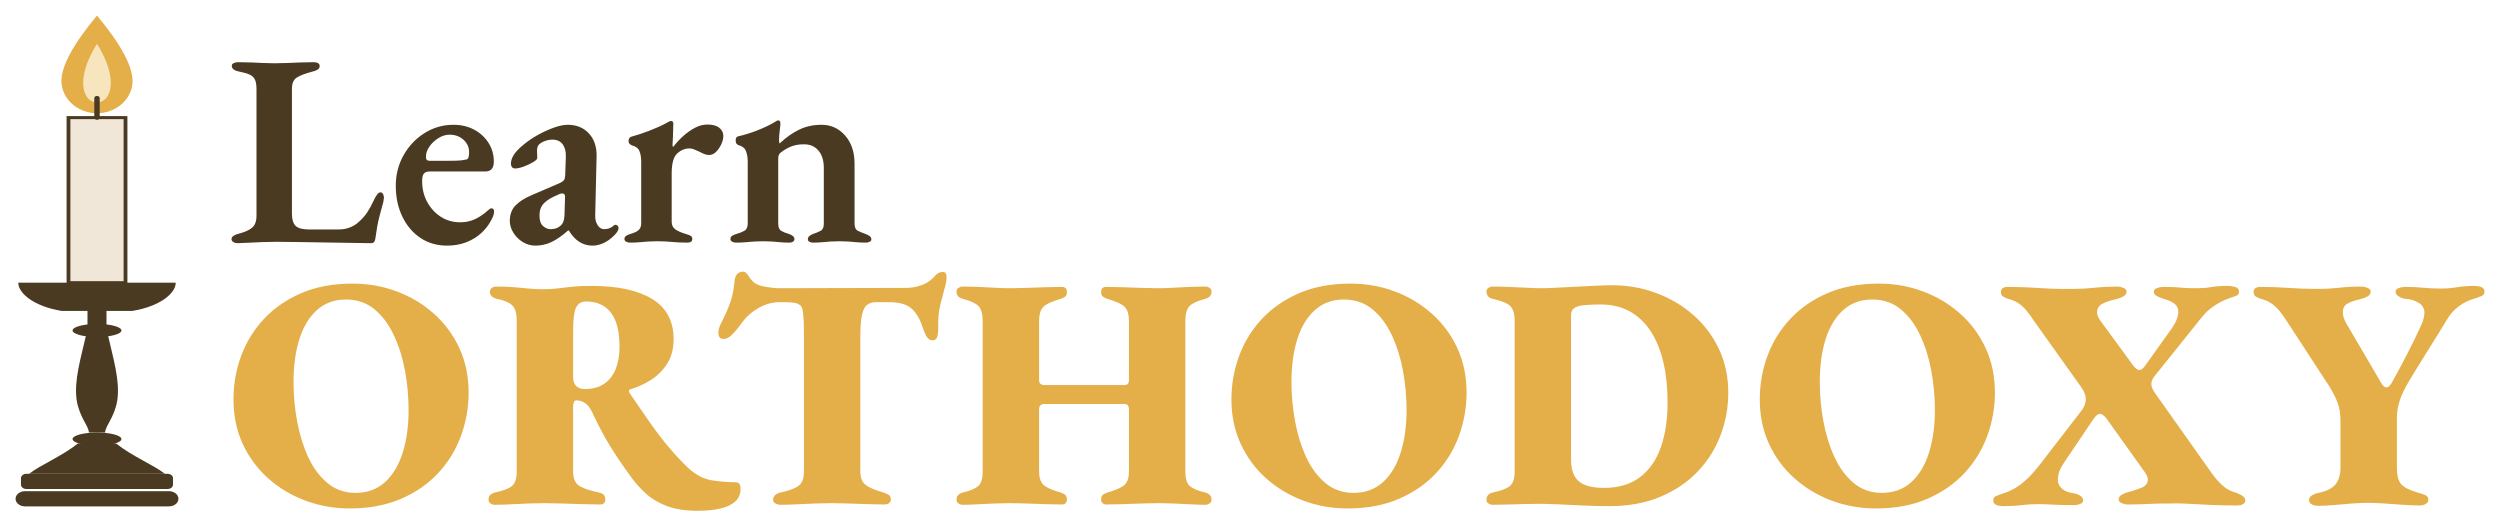
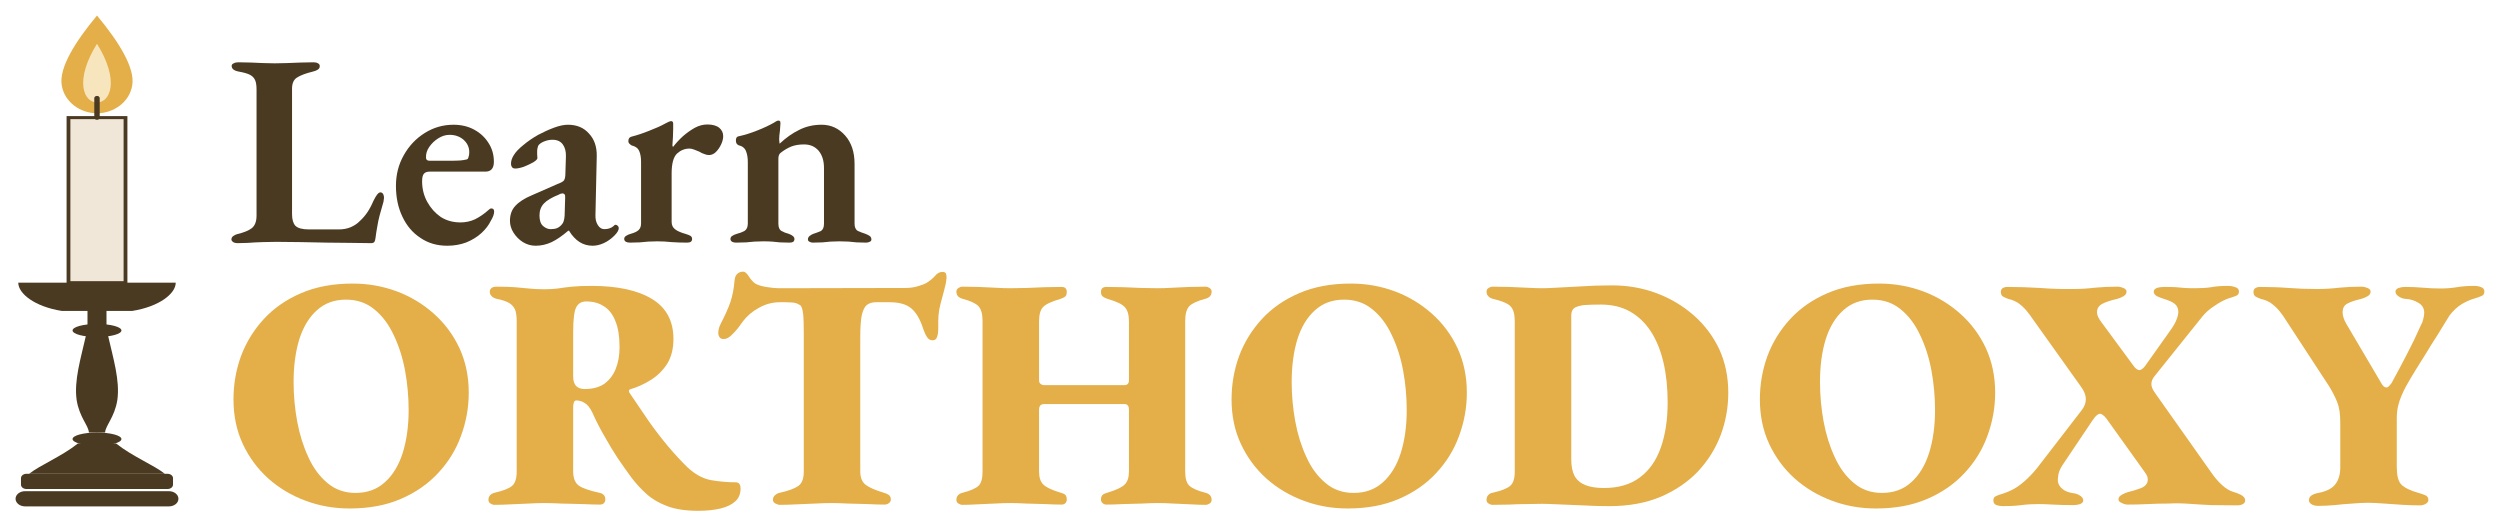
<svg xmlns="http://www.w3.org/2000/svg" viewBox="-86.91 -194.44 964.85 203.13" role="img" aria-label="Learn Orthodoxy">
  <g transform="translate(-80.91 -188.44) scale(1.0478 0.8382)">
    <path fill="#E4AE48" d="M30 0C38 12 44 24 43 32C42 40 36 45 30 45C24 45 18 40 17 32C16 24 22 12 30 0Z" />
    <path fill="#F7E6BD" d="M30 13C34 21 35.5 28 35 33C34.5 37.5 32.5 40 30 40C27.5 40 25.5 37.5 25 33C24.5 28 26 21 30 13Z" />
    <rect x="19.5" y="47" width="21" height="76" fill="#F1E7D8" stroke="#4B3A22" stroke-width="1.4" />
    <rect x="29" y="37" width="2" height="11" rx="1" fill="#4B3A22" />
    <g fill="#4B3A22">
      <path d="M1 123H59C59 128 53 134 43 136H17C7 134 1 128 1 123Z" />
      <rect x="26.5" y="135" width="7" height="8" />
      <ellipse cx="30" cy="145" rx="9" ry="3" />
      <path d="M26 147C24 158 21.5 168 22.5 177C23.5 185 27 189 27 192H33C33 189 36.5 185 37.5 177C38.5 168 36 158 34 147Z" />
      <ellipse cx="30" cy="195" rx="9" ry="3" />
      <path d="M23 197H37C43 203 51 207 55 211H5C9 207 17 203 23 197Z" />
      <rect x="2" y="211" width="56" height="7" rx="2" />
      <rect x="0" y="219" width="60" height="7" rx="3.5" />
    </g>
  </g>
-   <path fill="#4B3A22" d="M4.88 -100.59Q3.71 -100.59 3.07 -101.07Q2.44 -101.54 2.44 -102.07Q2.44 -102.92 3.18 -103.4Q3.92 -103.88 4.66 -104.09Q8.48 -105.04 10.28 -106.47Q12.08 -107.9 12.08 -111.19L12.08 -159.95Q12.08 -162.39 11.5 -163.66Q10.92 -164.93 9.49 -165.62Q8.06 -166.31 5.3 -166.84Q2.54 -167.37 2.54 -169.07Q2.54 -169.7 3.29 -170.07Q4.03 -170.44 4.98 -170.44Q7.63 -170.44 10.02 -170.34Q12.4 -170.23 14.63 -170.13Q16.85 -170.02 19.08 -170.02Q21.52 -170.02 24.01 -170.13Q26.5 -170.23 29.1 -170.34Q31.69 -170.44 34.13 -170.44Q35.19 -170.44 35.83 -170.07Q36.46 -169.7 36.46 -168.96Q36.46 -168.11 35.78 -167.63Q35.09 -167.16 33.81 -166.84Q29.68 -165.78 27.72 -164.56Q25.76 -163.34 25.76 -160.27L25.76 -111.83Q25.76 -108.75 27.14 -107.32Q28.51 -105.89 32.33 -105.89L43.88 -105.89Q46.32 -105.89 48.34 -106.74Q50.35 -107.59 51.62 -108.86Q53.53 -110.55 54.8 -112.46Q56.07 -114.37 57.24 -116.91Q57.98 -118.5 58.62 -119.35Q59.25 -120.2 59.89 -120.2Q60.63 -120.2 60.95 -119.51Q61.27 -118.82 61.27 -118.08Q61.27 -117.97 61.16 -117.44Q61.06 -116.91 61.06 -116.6Q60.21 -113.52 59.63 -111.3Q59.04 -109.07 58.67 -107Q58.3 -104.94 57.98 -102.5Q57.88 -101.76 57.56 -101.17Q57.24 -100.59 56.29 -100.59Q53.11 -100.59 48.65 -100.7Q44.2 -100.8 39.22 -100.85Q34.24 -100.91 29.2 -101.01Q24.17 -101.12 19.72 -101.12Q17.38 -101.12 14.36 -101.01Q11.34 -100.91 8.69 -100.75Q6.04 -100.59 4.88 -100.59ZM85.66 -99.64Q79.83 -99.64 75.38 -102.6Q70.92 -105.57 68.38 -110.82Q65.84 -116.07 65.84 -122.74Q65.84 -129.21 68.86 -134.56Q71.88 -139.92 76.97 -143.1Q82.05 -146.28 88.1 -146.28Q92.55 -146.28 96.05 -144.42Q99.54 -142.57 101.61 -139.33Q103.68 -136.1 103.68 -132.07Q103.68 -128.26 100.39 -128.26L78.87 -128.26Q77.39 -128.26 76.7 -127.46Q76.01 -126.67 76.01 -124.55Q76.01 -120.09 77.97 -116.49Q79.93 -112.89 83.22 -110.77Q86.51 -108.65 90.75 -108.65Q93.82 -108.65 96.42 -109.86Q99.01 -111.08 101.35 -113.2Q101.77 -113.52 102.09 -113.79Q102.41 -114.05 102.72 -114.05Q103.78 -114.05 103.78 -112.78Q103.78 -111.3 102.51 -109.18Q101.24 -106.74 98.86 -104.51Q96.47 -102.29 93.08 -100.96Q89.69 -99.64 85.66 -99.64ZM78.87 -132.39L86.4 -132.39Q89.16 -132.39 90.53 -132.5Q91.91 -132.6 93.18 -132.92Q93.71 -133.03 93.93 -133.82Q94.14 -134.62 94.14 -135.68Q94.14 -138.54 91.97 -140.5Q89.79 -142.46 86.61 -142.46Q84.39 -142.46 82.27 -141.13Q80.15 -139.81 78.77 -137.8Q77.39 -135.78 77.5 -133.66Q77.5 -132.39 78.87 -132.39ZM119.7 -99.64Q117.16 -99.64 114.88 -101.01Q112.6 -102.39 111.22 -104.62Q109.84 -106.84 109.84 -109.18Q109.84 -112.78 111.96 -115.06Q114.08 -117.34 118.32 -119.14L128.18 -123.38Q130.3 -124.23 130.78 -124.97Q131.25 -125.71 131.25 -127.73L131.47 -133.98Q131.57 -136.95 130.25 -138.75Q128.92 -140.55 126.27 -140.55Q124.89 -140.55 123.41 -140.02Q121.93 -139.49 121.08 -138.64Q120.65 -138.22 120.5 -137.53Q120.34 -136.84 120.34 -136.21Q120.34 -135.68 120.39 -134.88Q120.44 -134.09 120.44 -133.45Q120.44 -132.81 118.85 -131.86Q117.26 -130.91 115.25 -130.16Q113.23 -129.42 111.86 -129.42Q111.11 -129.42 110.69 -129.95Q110.27 -130.48 110.27 -131.22Q110.27 -132.92 111.38 -134.67Q112.49 -136.42 114.93 -138.43Q117.58 -140.66 120.76 -142.41Q123.94 -144.16 126.96 -145.22Q129.98 -146.28 132.21 -146.28Q137.3 -146.28 140.37 -142.94Q143.44 -139.6 143.34 -134.19L142.81 -111.51Q142.7 -109.18 143.71 -107.59Q144.72 -106 146.2 -106Q148.43 -106 149.8 -107.27Q150.23 -107.69 150.55 -107.69Q151.08 -107.69 151.45 -107.32Q151.82 -106.95 151.82 -106.42Q151.82 -105.25 150.12 -103.56Q148.21 -101.65 146.04 -100.64Q143.87 -99.64 141.75 -99.64Q136.13 -99.64 132.63 -105.47L132.31 -105.47Q128.82 -102.39 125.9 -101.01Q122.99 -99.64 119.7 -99.64ZM125.53 -106Q127.01 -106 128.07 -106.47Q129.13 -106.95 129.88 -107.8Q130.3 -108.33 130.57 -109.07Q130.83 -109.81 130.94 -111.19L131.15 -117.97Q131.25 -119.03 130.94 -119.4Q130.62 -119.78 130.19 -119.78Q129.98 -119.78 129.56 -119.72Q129.13 -119.67 128.6 -119.35Q124.68 -117.76 122.99 -115.96Q121.29 -114.16 121.29 -111.3Q121.29 -108.43 122.67 -107.21Q124.05 -106 125.53 -106ZM156.21 -100.8Q155.36 -100.8 154.72 -101.17Q154.09 -101.54 154.09 -102.18Q154.09 -103.03 154.78 -103.45Q155.46 -103.88 156.52 -104.19Q158.75 -104.83 159.65 -105.73Q160.55 -106.63 160.55 -108.22L160.55 -132.07Q160.55 -134.51 159.86 -136.15Q159.17 -137.8 156.95 -138.33Q156.52 -138.54 156.1 -138.91Q155.68 -139.28 155.68 -140.02Q155.68 -141.4 156.84 -141.72Q160.02 -142.57 163.73 -144Q167.44 -145.43 169.99 -146.81Q170.52 -147.12 171.15 -147.44Q171.79 -147.76 172.11 -147.76Q172.95 -147.76 172.95 -146.7Q172.95 -146.28 172.9 -144.79Q172.85 -143.31 172.8 -141.56Q172.74 -139.81 172.64 -138.43Q172.64 -137.8 172.95 -137.8Q174.65 -140.02 176.77 -141.93Q178.89 -143.84 181.28 -145.11Q183.66 -146.38 186.1 -146.38Q189.17 -146.38 190.71 -145.11Q192.25 -143.84 192.25 -141.93Q192.25 -140.45 191.45 -138.75Q190.66 -137.05 189.44 -135.83Q188.22 -134.62 186.73 -134.62Q185.89 -134.62 184.93 -134.99Q183.98 -135.36 183.02 -135.89Q182.07 -136.31 181.06 -136.74Q180.06 -137.16 179.21 -137.16Q176.56 -137.16 174.44 -135.2Q172.32 -133.24 172.32 -127.51L172.32 -108.86Q172.32 -106.95 173.7 -105.94Q175.07 -104.94 177.94 -104.09Q179.1 -103.77 179.69 -103.4Q180.27 -103.03 180.27 -102.18Q180.27 -100.8 178.36 -100.8Q175.18 -100.8 172.37 -101.07Q169.56 -101.33 166.81 -101.33Q165 -101.33 163.36 -101.23Q161.72 -101.12 160.02 -100.96Q158.33 -100.8 156.21 -100.8ZM197.11 -100.8Q196.26 -100.8 195.63 -101.17Q194.99 -101.54 194.99 -102.18Q194.99 -103.03 195.68 -103.45Q196.37 -103.88 197.43 -104.19Q199.02 -104.62 200.35 -105.36Q201.67 -106.1 201.67 -108.22L201.67 -131.97Q201.67 -134.4 200.98 -136.15Q200.29 -137.9 198.07 -138.43Q197.64 -138.64 197.32 -139.01Q197.01 -139.39 197.01 -140.23Q197.01 -141.61 197.96 -141.82Q201.67 -142.67 205.33 -144.1Q208.98 -145.53 211.74 -147.12Q212.16 -147.34 212.59 -147.65Q213.01 -147.97 213.44 -147.97Q213.97 -147.97 214.13 -147.6Q214.28 -147.23 214.28 -146.81Q214.28 -146.06 214.02 -144.05Q213.75 -142.04 213.75 -140.55Q213.75 -140.13 213.81 -139.65Q213.86 -139.17 213.97 -139.07Q217.57 -142.46 221.44 -144.37Q225.31 -146.28 230.18 -146.28Q235.59 -146.28 239.25 -142.14Q242.9 -138.01 242.9 -131.22L242.9 -108.12Q242.9 -106 244.18 -105.36Q245.45 -104.72 247.04 -104.19Q247.89 -103.88 248.63 -103.4Q249.37 -102.92 249.37 -102.07Q249.37 -101.44 248.68 -101.12Q247.99 -100.8 247.36 -100.8Q245.24 -100.8 243.65 -100.96Q242.06 -101.12 240.52 -101.23Q238.98 -101.33 237.07 -101.33Q235.27 -101.33 233.68 -101.23Q232.09 -101.12 230.45 -100.96Q228.81 -100.8 226.69 -100.8Q226.16 -100.8 225.52 -101.12Q224.88 -101.44 224.88 -102.07Q224.88 -102.92 225.52 -103.4Q226.16 -103.88 227 -104.19Q228.59 -104.72 229.81 -105.36Q231.03 -106 231.03 -108.12L231.03 -129.63Q231.03 -133.87 228.97 -136.31Q226.9 -138.75 223.4 -138.75Q220.54 -138.75 218.42 -137.9Q216.3 -137.05 214.28 -135.46Q213.86 -135.15 213.65 -134.56Q213.44 -133.98 213.44 -133.34L213.44 -108.12Q213.44 -106 214.66 -105.31Q215.87 -104.62 217.46 -104.19Q219.69 -103.45 219.69 -102.18Q219.69 -101.54 219.16 -101.17Q218.63 -100.8 217.78 -100.8Q215.66 -100.8 214.07 -100.96Q212.48 -101.12 211 -101.23Q209.51 -101.33 207.61 -101.33Q205.8 -101.33 204.21 -101.23Q202.62 -101.12 200.93 -100.96Q199.23 -100.8 197.11 -100.8Z" />
-   <path fill="#E4AE48" d="M48 1.79Q39.04 1.79 30.98 -1.22Q22.91 -4.22 16.64 -9.79Q10.37 -15.36 6.78 -23.1Q3.2 -30.85 3.2 -40.32Q3.2 -49.02 6.14 -57.02Q9.09 -65.02 14.91 -71.3Q20.74 -77.57 29.31 -81.28Q37.89 -84.99 49.15 -84.99Q58.11 -84.99 66.18 -81.98Q74.24 -78.98 80.51 -73.41Q86.78 -67.84 90.37 -60.1Q93.95 -52.35 93.95 -42.88Q93.95 -34.3 91.01 -26.24Q88.06 -18.18 82.24 -11.9Q76.42 -5.63 67.84 -1.92Q59.26 1.79 48 1.79ZM50.3 -4.22Q57.09 -4.22 61.63 -8.32Q66.18 -12.42 68.48 -19.65Q70.78 -26.88 70.78 -36.22Q70.78 -43.9 69.38 -51.46Q67.97 -59.01 65.02 -65.22Q62.08 -71.42 57.54 -75.14Q52.99 -78.85 46.59 -78.85Q39.94 -78.85 35.39 -74.75Q30.85 -70.66 28.61 -63.49Q26.37 -56.32 26.37 -46.98Q26.37 -39.3 27.78 -31.74Q29.18 -24.19 32.06 -17.98Q34.94 -11.78 39.49 -8Q44.03 -4.22 50.3 -4.22ZM182.53 2.69Q175.36 2.69 170.56 0.9Q165.76 -0.9 162.56 -3.78Q159.36 -6.66 156.8 -10.11Q154.11 -13.82 151.55 -17.6Q148.99 -21.38 146.56 -25.66Q144.13 -29.95 141.7 -35.2Q140.42 -38.02 138.62 -39.04Q137.86 -39.55 137.02 -39.74Q136.19 -39.94 135.55 -39.94Q134.91 -39.94 134.59 -39.23Q134.27 -38.53 134.27 -37.38L134.27 -12.54Q134.27 -8.58 136.51 -7.04Q138.75 -5.5 144.26 -4.35Q145.41 -4.1 146.05 -3.52Q146.69 -2.94 146.69 -1.66Q146.69 -0.77 146.18 -0.26Q145.66 0.26 144.64 0.26Q141.95 0.26 137.86 0.13Q133.76 0 129.73 -0.13Q125.7 -0.26 123.14 -0.26Q120.58 -0.26 117.18 -0.13Q113.79 0 110.27 0.19Q106.75 0.38 103.94 0.38Q103.17 0.38 102.4 -0.13Q101.63 -0.64 101.63 -1.54Q101.63 -3.71 104.06 -4.35Q108.93 -5.38 110.72 -6.91Q112.51 -8.45 112.51 -12.42L112.51 -70.53Q112.51 -73.34 111.87 -74.94Q111.23 -76.54 109.57 -77.5Q107.9 -78.46 104.83 -79.1Q103.3 -79.49 102.72 -80.26Q102.14 -81.02 102.14 -81.79Q102.14 -82.69 102.85 -83.26Q103.55 -83.84 104.7 -83.84Q108.93 -83.84 111.74 -83.58Q114.56 -83.33 117.12 -83.07Q119.68 -82.82 123.01 -82.82Q126.08 -82.82 128.45 -83.14Q130.82 -83.46 133.76 -83.78Q136.7 -84.1 141.44 -84.1Q156.54 -84.1 164.8 -79.04Q173.06 -73.98 173.06 -63.62Q173.06 -57.86 170.5 -53.95Q167.94 -50.05 164.1 -47.68Q160.26 -45.31 156.29 -44.16Q155.78 -44.03 155.84 -43.52Q155.9 -43.01 156.16 -42.62Q160 -36.99 163.65 -31.74Q167.3 -26.5 171.01 -22.08Q174.72 -17.66 178.43 -14.08Q182.91 -9.86 187.71 -9.09Q192.51 -8.32 196.99 -8.32Q198.91 -8.32 198.91 -5.89Q198.91 -2.82 196.93 -0.96Q194.94 0.9 191.23 1.79Q187.52 2.69 182.53 2.69ZM138.75 -44.29Q143.36 -44.29 146.3 -46.34Q149.25 -48.38 150.72 -52.03Q152.19 -55.68 152.19 -60.54Q152.19 -66.69 150.66 -70.53Q149.12 -74.37 146.24 -76.22Q143.36 -78.08 139.26 -78.08Q136.7 -78.08 135.49 -75.9Q134.27 -73.73 134.27 -66.3Q134.27 -63.49 134.27 -59.2Q134.27 -54.91 134.27 -49.15Q134.27 -46.59 135.49 -45.44Q136.7 -44.29 138.75 -44.29ZM214.14 0.38Q213.38 0.38 212.42 -0.13Q211.46 -0.64 211.46 -1.54Q211.46 -2.69 212.29 -3.39Q213.12 -4.1 214.27 -4.35Q219.14 -5.38 221.25 -6.91Q223.36 -8.45 223.36 -12.42L223.36 -65.92Q223.36 -70.78 223.1 -73.02Q222.85 -75.26 222.46 -75.97Q222.08 -76.67 221.44 -76.93Q220.54 -77.57 218.69 -77.7Q216.83 -77.82 216.19 -77.82L214.02 -77.82Q209.79 -77.82 205.95 -75.65Q202.11 -73.47 199.81 -70.4Q199.17 -69.5 197.89 -67.84Q196.61 -66.18 195.2 -64.9Q193.79 -63.62 192.38 -63.62Q191.23 -63.62 190.78 -64.32Q190.34 -65.02 190.34 -65.92Q190.34 -67.58 191.23 -69.38Q193.79 -74.37 195.01 -77.95Q196.22 -81.54 196.61 -86.27Q196.86 -88.06 197.76 -88.83Q198.66 -89.6 199.94 -89.6Q200.96 -89.6 201.98 -87.94Q203.01 -86.27 204.29 -85.25Q205.7 -84.22 208.77 -83.71Q211.84 -83.2 213.5 -83.2L262.4 -83.33Q265.34 -83.33 267.46 -83.97Q269.57 -84.61 270.46 -85.12Q272.64 -86.4 273.92 -87.94Q275.2 -89.47 276.86 -89.47Q277.76 -89.47 278.08 -88.96Q278.4 -88.45 278.4 -87.42Q278.4 -86.91 278.34 -86.27Q278.27 -85.63 278.14 -84.99Q277.5 -82.43 276.8 -79.94Q276.1 -77.44 275.65 -75.14Q275.2 -72.83 275.2 -70.53L275.2 -67.84Q275.2 -65.54 274.75 -64.32Q274.3 -63.1 273.02 -63.1Q271.74 -63.1 270.91 -64.26Q270.08 -65.41 269.18 -68.1Q267.52 -73.22 264.7 -75.52Q261.89 -77.82 256.38 -77.82L251.14 -77.82Q249.09 -77.82 247.74 -76.8Q246.4 -75.78 245.76 -72.9Q245.12 -70.02 245.12 -64.38L245.12 -12.54Q245.12 -8.96 247.1 -7.36Q249.09 -5.76 254.08 -4.35Q255.23 -3.97 256.06 -3.46Q256.9 -2.94 256.9 -1.66Q256.9 -0.77 256.19 -0.26Q255.49 0.26 254.46 0.26Q251.78 0.26 247.94 0.13Q244.1 0 240.32 -0.13Q236.54 -0.26 233.98 -0.26Q231.42 -0.26 227.84 -0.13Q224.26 0 220.61 0.19Q216.96 0.38 214.14 0.38ZM284.54 0.38Q283.78 0.38 283.01 -0.13Q282.24 -0.64 282.24 -1.54Q282.24 -3.71 284.67 -4.35Q289.02 -5.38 290.69 -6.91Q292.35 -8.45 292.35 -12.42L292.35 -70.53Q292.35 -74.62 290.75 -76.29Q289.15 -77.95 284.67 -79.1Q282.24 -79.74 282.24 -81.92Q282.24 -82.82 283.01 -83.33Q283.78 -83.84 284.54 -83.84Q287.36 -83.84 290.69 -83.71Q294.02 -83.58 297.22 -83.39Q300.42 -83.2 302.98 -83.2Q305.54 -83.2 309.12 -83.33Q312.7 -83.46 316.42 -83.58Q320.13 -83.71 322.82 -83.71Q324.86 -83.71 324.86 -81.79Q324.86 -80.51 324.22 -80Q323.58 -79.49 322.43 -79.1Q317.18 -77.57 315.65 -75.9Q314.11 -74.24 314.11 -70.4L314.11 -47.74Q314.11 -46.72 314.69 -46.27Q315.26 -45.82 316.16 -45.82L347.01 -45.82Q348.8 -45.82 348.8 -47.74L348.8 -70.4Q348.8 -74.24 347.26 -75.9Q345.73 -77.57 340.48 -79.1Q339.33 -79.49 338.69 -80Q338.05 -80.51 338.05 -81.79Q338.05 -83.71 340.1 -83.71Q342.78 -83.71 346.5 -83.58Q350.21 -83.46 353.86 -83.33Q357.5 -83.2 359.94 -83.2Q362.5 -83.2 365.7 -83.39Q368.9 -83.58 372.22 -83.71Q375.55 -83.84 378.37 -83.84Q379.14 -83.84 379.9 -83.33Q380.67 -82.82 380.67 -81.92Q380.67 -79.74 378.24 -79.1Q373.76 -77.95 372.16 -76.29Q370.56 -74.62 370.56 -70.53L370.56 -12.42Q370.56 -8.45 372.22 -6.91Q373.89 -5.38 378.24 -4.35Q380.67 -3.71 380.67 -1.54Q380.67 -0.64 379.9 -0.13Q379.14 0.38 378.37 0.38Q375.94 0.38 372.61 0.19Q369.28 0 365.89 -0.13Q362.5 -0.26 359.94 -0.26Q357.5 -0.26 353.86 -0.13Q350.21 0 346.5 0.13Q342.78 0.26 340.1 0.26Q339.2 0.26 338.62 -0.26Q338.05 -0.77 338.05 -1.66Q338.05 -2.94 338.69 -3.46Q339.33 -3.97 340.48 -4.35Q345.47 -5.76 347.14 -7.36Q348.8 -8.96 348.8 -12.54L348.8 -36.35Q348.8 -37.38 348.42 -37.95Q348.03 -38.53 347.01 -38.53L316.16 -38.53Q314.11 -38.53 314.11 -36.35L314.11 -12.54Q314.11 -8.96 315.78 -7.36Q317.44 -5.76 322.43 -4.35Q323.58 -3.97 324.22 -3.46Q324.86 -2.94 324.86 -1.66Q324.86 -0.77 324.35 -0.26Q323.84 0.26 322.82 0.26Q320.13 0.26 316.42 0.13Q312.7 0 309.12 -0.13Q305.54 -0.26 302.98 -0.26Q300.42 -0.26 297.02 -0.13Q293.63 0 290.3 0.19Q286.98 0.38 284.54 0.38ZM433.15 1.79Q424.19 1.79 416.13 -1.22Q408.06 -4.22 401.79 -9.79Q395.52 -15.36 391.94 -23.1Q388.35 -30.85 388.35 -40.32Q388.35 -49.02 391.3 -57.02Q394.24 -65.02 400.06 -71.3Q405.89 -77.57 414.46 -81.28Q423.04 -84.99 434.3 -84.99Q443.26 -84.99 451.33 -81.98Q459.39 -78.98 465.66 -73.41Q471.94 -67.84 475.52 -60.1Q479.1 -52.35 479.1 -42.88Q479.1 -34.3 476.16 -26.24Q473.22 -18.18 467.39 -11.9Q461.57 -5.63 452.99 -1.92Q444.42 1.79 433.15 1.79ZM435.46 -4.22Q442.24 -4.22 446.78 -8.32Q451.33 -12.42 453.63 -19.65Q455.94 -26.88 455.94 -36.22Q455.94 -43.9 454.53 -51.46Q453.12 -59.01 450.18 -65.22Q447.23 -71.42 442.69 -75.14Q438.14 -78.85 431.74 -78.85Q425.09 -78.85 420.54 -74.75Q416 -70.66 413.76 -63.49Q411.52 -56.32 411.52 -46.98Q411.52 -39.3 412.93 -31.74Q414.34 -24.19 417.22 -17.98Q420.1 -11.78 424.64 -8Q429.18 -4.22 435.46 -4.22ZM534.14 0.9Q529.02 0.9 523.71 0.64Q518.4 0.38 514.18 0.19Q509.95 0 508.29 0Q505.73 0 502.34 0.06Q498.94 0.13 495.42 0.26Q491.9 0.38 489.09 0.38Q488.32 0.38 487.55 -0.13Q486.78 -0.64 486.78 -1.54Q486.78 -2.69 487.42 -3.39Q488.06 -4.1 489.22 -4.35Q494.08 -5.38 495.87 -6.91Q497.66 -8.45 497.66 -12.42L497.66 -70.53Q497.66 -74.62 496 -76.29Q494.34 -77.95 489.22 -79.1Q488.06 -79.36 487.42 -80.06Q486.78 -80.77 486.78 -81.92Q486.78 -82.82 487.55 -83.33Q488.32 -83.84 489.09 -83.84Q491.9 -83.84 495.42 -83.71Q498.94 -83.58 502.34 -83.39Q505.73 -83.2 508.29 -83.2Q510.21 -83.2 513.6 -83.39Q516.99 -83.58 521.02 -83.78Q525.06 -83.97 528.9 -84.16Q532.74 -84.35 535.3 -84.35Q544.26 -84.35 552.32 -81.34Q560.38 -78.34 566.66 -72.83Q572.93 -67.33 576.51 -59.71Q580.1 -52.1 580.1 -42.88Q580.1 -34.43 577.15 -26.56Q574.21 -18.69 568.38 -12.54Q562.56 -6.4 553.98 -2.75Q545.41 0.9 534.14 0.9ZM532.1 -6.14Q540.54 -6.14 545.98 -10.24Q551.42 -14.34 554.05 -21.76Q556.67 -29.18 556.67 -39.17Q556.67 -47.62 555.07 -54.53Q553.47 -61.44 550.27 -66.43Q547.07 -71.42 542.21 -74.18Q537.34 -76.93 530.82 -76.93Q526.98 -76.93 524.48 -76.67Q521.98 -76.42 520.7 -75.58Q519.42 -74.75 519.42 -72.7L519.42 -17.15Q519.42 -13.18 520.77 -10.75Q522.11 -8.32 524.93 -7.23Q527.74 -6.14 532.1 -6.14ZM637.06 1.79Q628.1 1.79 620.03 -1.22Q611.97 -4.22 605.7 -9.79Q599.42 -15.36 595.84 -23.1Q592.26 -30.85 592.26 -40.32Q592.26 -49.02 595.2 -57.02Q598.14 -65.02 603.97 -71.3Q609.79 -77.57 618.37 -81.28Q626.94 -84.99 638.21 -84.99Q647.17 -84.99 655.23 -81.98Q663.3 -78.98 669.57 -73.41Q675.84 -67.84 679.42 -60.1Q683.01 -52.35 683.01 -42.88Q683.01 -34.3 680.06 -26.24Q677.12 -18.18 671.3 -11.9Q665.47 -5.63 656.9 -1.92Q648.32 1.79 637.06 1.79ZM639.36 -4.22Q646.14 -4.22 650.69 -8.32Q655.23 -12.42 657.54 -19.65Q659.84 -26.88 659.84 -36.22Q659.84 -43.9 658.43 -51.46Q657.02 -59.01 654.08 -65.22Q651.14 -71.42 646.59 -75.14Q642.05 -78.85 635.65 -78.85Q628.99 -78.85 624.45 -74.75Q619.9 -70.66 617.66 -63.49Q615.42 -56.32 615.42 -46.98Q615.42 -39.3 616.83 -31.74Q618.24 -24.19 621.12 -17.98Q624 -11.78 628.54 -8Q633.09 -4.22 639.36 -4.22ZM686.21 0.9Q684.8 0.9 683.58 0.45Q682.37 0 682.37 -1.28Q682.37 -2.56 683.46 -3.01Q684.54 -3.46 685.7 -3.84Q688.26 -4.61 690.62 -5.95Q692.99 -7.3 695.49 -9.66Q697.98 -12.03 700.93 -15.87L716.42 -35.97Q718.08 -38.14 718.08 -40.38Q718.08 -42.62 716.29 -45.06L697.86 -70.91Q696.7 -72.7 695.42 -74.3Q694.14 -75.9 692.42 -77.18Q690.69 -78.46 688.13 -79.1Q686.98 -79.49 686.14 -80Q685.31 -80.51 685.31 -81.79Q685.31 -82.82 686.08 -83.26Q686.85 -83.71 687.74 -83.71Q694.14 -83.71 700.54 -83.26Q706.94 -82.82 713.22 -82.94Q717.44 -82.94 721.54 -83.39Q725.63 -83.84 730.37 -83.84Q731.39 -83.84 732.61 -83.33Q733.82 -82.82 733.82 -81.92Q733.82 -80.77 732.61 -80.06Q731.39 -79.36 730.24 -79.1Q726.27 -78.21 724.35 -77.12Q722.43 -76.03 722.43 -73.86Q722.43 -72.32 724.1 -70.14L736.38 -53.38Q737.54 -51.84 738.56 -51.65Q739.58 -51.46 740.86 -53.12L750.72 -66.94Q752.51 -69.38 753.15 -71.1Q753.79 -72.83 753.79 -74.11Q753.79 -75.9 752.51 -77.06Q751.23 -78.21 748.16 -79.1Q746.88 -79.49 745.6 -80.13Q744.32 -80.77 744.32 -81.92Q744.32 -82.82 745.54 -83.26Q746.75 -83.71 748.42 -83.71Q751.23 -83.71 752.9 -83.58Q754.56 -83.46 756.16 -83.33Q757.76 -83.2 760.32 -83.2Q764.03 -83.2 766.53 -83.65Q769.02 -84.1 772.99 -84.1Q774.4 -84.1 775.81 -83.65Q777.22 -83.2 777.22 -81.92Q777.22 -80.64 775.94 -80.19Q774.66 -79.74 773.5 -79.36Q770.82 -78.46 767.87 -76.54Q764.93 -74.62 763.01 -72.19L744.83 -49.54Q743.42 -47.87 743.36 -46.34Q743.3 -44.8 744.96 -42.5L766.72 -11.78Q768.51 -9.22 770.69 -7.23Q772.86 -5.25 775.04 -4.61Q776.19 -4.35 777.92 -3.46Q779.65 -2.56 779.65 -1.28Q779.65 -0.38 778.75 0.13Q777.86 0.64 776.45 0.64Q771.07 0.64 766.59 0.45Q762.11 0.26 758.14 0Q754.18 -0.26 749.82 -0.13Q745.98 -0.13 742.14 0.06Q738.3 0.26 734.21 0.26Q733.18 0.26 731.97 -0.26Q730.75 -0.77 730.75 -1.66Q730.75 -2.82 731.97 -3.52Q733.18 -4.22 734.34 -4.48Q736.9 -5.12 739.46 -6.14Q742.02 -7.17 742.02 -9.34Q742.02 -9.98 741.76 -10.62Q741.5 -11.26 740.99 -12.03L726.91 -31.74Q725.25 -34.3 723.9 -34.69Q722.56 -35.07 720.64 -32.13L709.76 -16Q707.84 -13.18 707.52 -11.33Q707.2 -9.47 707.33 -8.58Q707.58 -6.91 709.06 -5.7Q710.53 -4.48 713.22 -4.1Q714.5 -3.97 715.78 -3.2Q717.06 -2.43 717.06 -1.28Q717.06 -0.38 715.9 0.06Q714.75 0.51 713.34 0.51Q709.12 0.51 705.54 0.32Q701.95 0.13 699.9 0.13Q696.19 0.13 693.25 0.51Q690.3 0.9 686.21 0.9ZM807.81 0.77Q806.14 0.77 805.18 0.13Q804.22 -0.51 804.22 -1.41Q804.22 -2.56 805.38 -3.26Q806.53 -3.97 807.94 -4.22Q812.8 -5.25 814.59 -7.68Q816.38 -10.11 816.38 -14.08L816.38 -31.49Q816.38 -36.35 815.17 -39.3Q813.95 -42.24 812.16 -45.18L795.39 -70.91Q794.24 -72.7 792.96 -74.3Q791.68 -75.9 789.95 -77.18Q788.22 -78.46 785.66 -79.1Q784.51 -79.49 783.68 -80Q782.85 -80.51 782.85 -81.79Q782.85 -82.82 783.62 -83.26Q784.38 -83.71 785.28 -83.71Q791.3 -83.71 796.42 -83.33Q801.54 -82.94 807.3 -82.94Q811.78 -82.94 815.81 -83.39Q819.84 -83.84 824.58 -83.84Q825.6 -83.84 826.82 -83.33Q828.03 -82.82 828.03 -81.92Q828.03 -80.77 826.82 -80.06Q825.6 -79.36 824.45 -79.1Q820.61 -78.21 818.94 -77.18Q817.28 -76.16 817.28 -73.98Q817.28 -71.94 818.69 -69.5L832.13 -46.59Q833.02 -44.93 834.18 -44.93Q834.69 -44.93 835.14 -45.38Q835.58 -45.82 836.1 -46.59Q839.17 -52.1 841.98 -57.54Q844.8 -62.98 847.49 -68.86Q848 -69.89 848.38 -71.23Q848.77 -72.58 848.77 -73.73Q848.77 -76.29 846.46 -77.63Q844.16 -78.98 841.47 -79.1Q840.19 -79.23 838.91 -80Q837.63 -80.77 837.63 -81.92Q837.63 -82.82 838.85 -83.26Q840.06 -83.71 841.34 -83.71Q845.18 -83.71 848.38 -83.39Q851.58 -83.07 855.17 -83.07Q858.37 -83.07 861.31 -83.58Q864.26 -84.1 868.1 -84.1Q869.5 -84.1 870.72 -83.65Q871.94 -83.2 871.94 -81.92Q871.94 -80.64 870.85 -80.19Q869.76 -79.74 868.61 -79.36Q864.77 -78.34 861.95 -76.16Q859.14 -73.98 857.6 -71.3Q855.68 -68.1 853.63 -64.83Q851.58 -61.57 849.6 -58.37Q847.62 -55.17 845.63 -51.97Q843.65 -48.77 841.73 -45.44Q840.83 -43.78 840 -41.86Q839.17 -39.94 838.66 -37.7Q838.14 -35.46 838.14 -32.77L838.14 -14.21Q838.14 -9.34 839.87 -7.49Q841.6 -5.63 846.59 -4.22Q848 -3.84 849.15 -3.33Q850.3 -2.82 850.3 -1.54Q850.3 -0.64 849.34 0Q848.38 0.64 846.98 0.64Q844.29 0.64 840.58 0.38Q836.86 0.13 833.22 -0.13Q829.57 -0.38 827.01 -0.38Q824.45 -0.38 821.06 -0.13Q817.66 0.13 814.14 0.45Q810.62 0.77 807.81 0.77Z" />
+   <defs>
+     <path id="g800-73-128" d="M48 1.8Q39 1.8 31 -1.2Q22.9 -4.2 16.6 -9.8Q10.4 -15.4 6.8 -23.1Q3.2 -30.8 3.2 -40.3Q3.2 -49 6.1 -57Q9.1 -65 14.9 -71.3Q20.7 -77.6 29.3 -81.3Q37.9 -85 49.2 -85Q58.1 -85 66.2 -82Q74.2 -79 80.5 -73.4Q86.8 -67.8 90.4 -60.1Q94 -52.3 94 -42.9Q94 -34.3 91 -26.2Q88.1 -18.2 82.2 -11.9Q76.4 -5.6 67.8 -1.9Q59.3 1.8 48 1.8ZM50.3 -4.2Q57.1 -4.2 61.6 -8.3Q66.2 -12.4 68.5 -19.6Q70.8 -26.9 70.8 -36.2Q70.8 -43.9 69.4 -51.5Q68 -59 65 -65.2Q62.1 -71.4 57.5 -75.1Q53 -78.8 46.6 -78.8Q39.9 -78.8 35.4 -74.7Q30.9 -70.7 28.6 -63.5Q26.4 -56.3 26.4 -47Q26.4 -39.3 27.8 -31.7Q29.2 -24.2 32.1 -18Q34.9 -11.8 39.5 -8Q44 -4.2 50.3 -4.2Z" />
+     <path id="g800-89-128" d="M82.8 2.7Q75.7 2.7 70.9 0.9Q66.1 -0.9 62.9 -3.8Q59.7 -6.7 57.1 -10.1Q54.4 -13.8 51.8 -17.6Q49.3 -21.4 46.9 -25.7Q44.4 -29.9 42 -35.2Q40.7 -38 38.9 -39Q38.1 -39.5 37.3 -39.7Q36.5 -39.9 35.8 -39.9Q35.2 -39.9 34.9 -39.2Q34.6 -38.5 34.6 -37.4L34.6 -12.5Q34.6 -8.6 36.8 -7Q39 -5.5 44.5 -4.3Q45.7 -4.1 46.3 -3.5Q47 -2.9 47 -1.7Q47 -0.8 46.5 -0.3Q46 0.3 44.9 0.3Q42.2 0.3 38.1 0.1Q34.1 0 30 -0.1Q26 -0.3 23.4 -0.3Q20.9 -0.3 17.5 -0.1Q14.1 0 10.6 0.2Q7 0.4 4.2 0.4Q3.5 0.4 2.7 -0.1Q1.9 -0.6 1.9 -1.5Q1.9 -3.7 4.4 -4.3Q9.2 -5.4 11 -6.9Q12.8 -8.4 12.8 -12.4L12.8 -70.5Q12.8 -73.3 12.2 -74.9Q11.5 -76.5 9.9 -77.5Q8.2 -78.5 5.1 -79.1Q3.6 -79.5 3 -80.3Q2.4 -81 2.4 -81.8Q2.4 -82.7 3.1 -83.3Q3.8 -83.8 5 -83.8Q9.2 -83.8 12 -83.6Q14.9 -83.3 17.4 -83.1Q20 -82.8 23.3 -82.8Q26.4 -82.8 28.7 -83.1Q31.1 -83.5 34.1 -83.8Q37 -84.1 41.7 -84.1Q56.8 -84.1 65.1 -79Q73.3 -74 73.3 -63.6Q73.3 -57.9 70.8 -53.9Q68.2 -50 64.4 -47.7Q60.5 -45.3 56.6 -44.2Q56.1 -44 56.1 -43.5Q56.2 -43 56.5 -42.6Q60.3 -37 63.9 -31.7Q67.6 -26.5 71.3 -22.1Q75 -17.7 78.7 -14.1Q83.2 -9.9 88 -9.1Q92.8 -8.3 97.3 -8.3Q99.2 -8.3 99.2 -5.9Q99.2 -2.8 97.2 -1Q95.2 0.9 91.5 1.8Q87.8 2.7 82.8 2.7ZM39 -44.3Q43.7 -44.3 46.6 -46.3Q49.5 -48.4 51 -52Q52.5 -55.7 52.5 -60.5Q52.5 -66.7 50.9 -70.5Q49.4 -74.4 46.5 -76.2Q43.7 -78.1 39.6 -78.1Q37 -78.1 35.8 -75.9Q34.6 -73.7 34.6 -66.3Q34.6 -63.5 34.6 -59.2Q34.6 -54.9 34.6 -49.1Q34.6 -46.6 35.8 -45.4Q37 -44.3 39 -44.3Z" />
+     <path id="g800-98-128" d="M26.1 0.4Q25.3 0.4 24.4 -0.1Q23.4 -0.6 23.4 -1.5Q23.4 -2.7 24.3 -3.4Q25.1 -4.1 26.2 -4.3Q31.1 -5.4 33.2 -6.9Q35.3 -8.4 35.3 -12.4L35.3 -65.9Q35.3 -70.8 35.1 -73Q34.8 -75.3 34.4 -76Q34.1 -76.7 33.4 -76.9Q32.5 -77.6 30.7 -77.7Q28.8 -77.8 28.2 -77.8L26 -77.8Q21.8 -77.8 17.9 -75.6Q14.1 -73.5 11.8 -70.4Q11.1 -69.5 9.9 -67.8Q8.6 -66.2 7.2 -64.9Q5.8 -63.6 4.4 -63.6Q3.2 -63.6 2.8 -64.3Q2.3 -65 2.3 -65.9Q2.3 -67.6 3.2 -69.4Q5.8 -74.4 7 -77.9Q8.2 -81.5 8.6 -86.3Q8.8 -88.1 9.7 -88.8Q10.6 -89.6 11.9 -89.6Q12.9 -89.6 14 -87.9Q15 -86.3 16.3 -85.2Q17.7 -84.2 20.7 -83.7Q23.8 -83.2 25.5 -83.2L74.4 -83.3Q77.3 -83.3 79.4 -84Q81.5 -84.6 82.4 -85.1Q84.6 -86.4 85.9 -87.9Q87.2 -89.5 88.8 -89.5Q89.7 -89.5 90.1 -89Q90.4 -88.4 90.4 -87.4Q90.4 -86.9 90.3 -86.3Q90.2 -85.6 90.1 -85Q89.5 -82.4 88.8 -79.9Q88.1 -77.4 87.6 -75.1Q87.2 -72.8 87.2 -70.5L87.2 -67.8Q87.2 -65.5 86.7 -64.3Q86.3 -63.1 85 -63.1Q83.7 -63.1 82.9 -64.3Q82.1 -65.4 81.2 -68.1Q79.5 -73.2 76.7 -75.5Q73.9 -77.8 68.4 -77.8L63.1 -77.8Q61.1 -77.8 59.7 -76.8Q58.4 -75.8 57.7 -72.9Q57.1 -70 57.1 -64.4L57.1 -12.5Q57.1 -9 59.1 -7.4Q61.1 -5.8 66.1 -4.3Q67.2 -4 68 -3.5Q68.9 -2.9 68.9 -1.7Q68.9 -0.8 68.2 -0.3Q67.5 0.3 66.4 0.3Q63.7 0.3 59.9 0.1Q56.1 0 52.3 -0.1Q48.5 -0.3 46 -0.3Q43.4 -0.3 39.8 -0.1Q36.2 0 32.6 0.2Q28.9 0.4 26.1 0.4Z" />
+     <path id="g800-45-128" d="M4.2 0.4Q3.5 0.4 2.7 -0.1Q1.9 -0.6 1.9 -1.5Q1.9 -3.7 4.4 -4.3Q8.7 -5.4 10.4 -6.9Q12 -8.4 12 -12.4L12 -70.5Q12 -74.6 10.4 -76.3Q8.8 -77.9 4.4 -79.1Q1.9 -79.7 1.9 -81.9Q1.9 -82.8 2.7 -83.3Q3.5 -83.8 4.2 -83.8Q7 -83.8 10.4 -83.7Q13.7 -83.6 16.9 -83.4Q20.1 -83.2 22.7 -83.2Q25.2 -83.2 28.8 -83.3Q32.4 -83.5 36.1 -83.6Q39.8 -83.7 42.5 -83.7Q44.5 -83.7 44.5 -81.8Q44.5 -80.5 43.9 -80Q43.3 -79.5 42.1 -79.1Q36.9 -77.6 35.3 -75.9Q33.8 -74.2 33.8 -70.4L33.8 -47.7Q33.8 -46.7 34.4 -46.3Q34.9 -45.8 35.8 -45.8L66.7 -45.8Q68.5 -45.8 68.5 -47.7L68.5 -70.4Q68.5 -74.2 66.9 -75.9Q65.4 -77.6 60.2 -79.1Q59 -79.5 58.4 -80Q57.7 -80.5 57.7 -81.8Q57.7 -83.7 59.8 -83.7Q62.5 -83.7 66.2 -83.6Q69.9 -83.5 73.5 -83.3Q77.2 -83.2 79.6 -83.2Q82.2 -83.2 85.4 -83.4Q88.6 -83.6 91.9 -83.7Q95.2 -83.8 98.1 -83.8Q98.8 -83.8 99.6 -83.3Q100.4 -82.8 100.4 -81.9Q100.4 -79.7 97.9 -79.1Q93.4 -77.9 91.8 -76.3Q90.2 -74.6 90.2 -70.5L90.2 -12.4Q90.2 -8.4 91.9 -6.9Q93.6 -5.4 97.9 -4.3Q100.4 -3.7 100.4 -1.5Q100.4 -0.6 99.6 -0.1Q98.8 0.4 98.1 0.4Q95.6 0.4 92.3 0.2Q89 0 85.6 -0.1Q82.2 -0.3 79.6 -0.3Q77.2 -0.3 73.5 -0.1Q69.9 0 66.2 0.1Q62.5 0.3 59.8 0.3Q58.9 0.3 58.3 -0.3Q57.7 -0.8 57.7 -1.7Q57.7 -2.9 58.4 -3.5Q59 -4 60.2 -4.3Q65.2 -5.8 66.8 -7.4Q68.5 -9 68.5 -12.5L68.5 -36.3Q68.5 -37.4 68.1 -37.9Q67.7 -38.5 66.7 -38.5L35.8 -38.5Q33.8 -38.5 33.8 -36.3L33.8 -12.5Q33.8 -9 35.5 -7.4Q37.1 -5.8 42.1 -4.3Q43.3 -4 43.9 -3.5Q44.5 -2.9 44.5 -1.7Q44.5 -0.8 44 -0.3Q43.5 0.3 42.5 0.3Q39.8 0.3 36.1 0.1Q32.4 0 28.8 -0.1Q25.2 -0.3 22.7 -0.3Q20.1 -0.3 16.7 -0.1Q13.3 0 10 0.2Q6.7 0.4 4.2 0.4Z" />
+     <path id="g800-22-128" d="M49.3 0.9Q44.2 0.9 38.9 0.6Q33.5 0.4 29.3 0.2Q25.1 0 23.4 0Q20.9 0 17.5 0.1Q14.1 0.1 10.6 0.3Q7 0.4 4.2 0.4Q3.5 0.4 2.7 -0.1Q1.9 -0.6 1.9 -1.5Q1.9 -2.7 2.6 -3.4Q3.2 -4.1 4.4 -4.3Q9.2 -5.4 11 -6.9Q12.8 -8.4 12.8 -12.4L12.8 -70.5Q12.8 -74.6 11.1 -76.3Q9.5 -77.9 4.4 -79.1Q3.2 -79.4 2.6 -80.1Q1.9 -80.8 1.9 -81.9Q1.9 -82.8 2.7 -83.3Q3.5 -83.8 4.2 -83.8Q7 -83.8 10.6 -83.7Q14.1 -83.6 17.5 -83.4Q20.9 -83.2 23.4 -83.2Q25.3 -83.2 28.7 -83.4Q32.1 -83.6 36.2 -83.8Q40.2 -84 44 -84.2Q47.9 -84.3 50.4 -84.3Q59.4 -84.3 67.5 -81.3Q75.5 -78.3 81.8 -72.8Q88.1 -67.3 91.7 -59.7Q95.2 -52.1 95.2 -42.9Q95.2 -34.4 92.3 -26.6Q89.3 -18.7 83.5 -12.5Q77.7 -6.4 69.1 -2.7Q60.5 0.9 49.3 0.9ZM47.2 -6.1Q55.7 -6.1 61.1 -10.2Q66.6 -14.3 69.2 -21.8Q71.8 -29.2 71.8 -39.2Q71.8 -47.6 70.2 -54.5Q68.6 -61.4 65.4 -66.4Q62.2 -71.4 57.3 -74.2Q52.5 -76.9 46 -76.9Q42.1 -76.9 39.6 -76.7Q37.1 -76.4 35.8 -75.6Q34.6 -74.7 34.6 -72.7L34.6 -17.1Q34.6 -13.2 35.9 -10.7Q37.3 -8.3 40.1 -7.2Q42.9 -6.1 47.2 -6.1Z" />
+     <path id="g800-120-128" d="M3.2 0.9Q1.8 0.9 0.6 0.5Q-0.6 0 -0.6 -1.3Q-0.6 -2.6 0.5 -3Q1.5 -3.5 2.7 -3.8Q5.3 -4.6 7.6 -5.9Q10 -7.3 12.5 -9.7Q15 -12 17.9 -15.9L33.4 -36Q35.1 -38.1 35.1 -40.4Q35.1 -42.6 33.3 -45.1L14.9 -70.9Q13.7 -72.7 12.4 -74.3Q11.1 -75.9 9.4 -77.2Q7.7 -78.5 5.1 -79.1Q4 -79.5 3.1 -80Q2.3 -80.5 2.3 -81.8Q2.3 -82.8 3.1 -83.3Q3.8 -83.7 4.7 -83.7Q11.1 -83.7 17.5 -83.3Q23.9 -82.8 30.2 -82.9Q34.4 -82.9 38.5 -83.4Q42.6 -83.8 47.4 -83.8Q48.4 -83.8 49.6 -83.3Q50.8 -82.8 50.8 -81.9Q50.8 -80.8 49.6 -80.1Q48.4 -79.4 47.2 -79.1Q43.3 -78.2 41.3 -77.1Q39.4 -76 39.4 -73.9Q39.4 -72.3 41.1 -70.1L53.4 -53.4Q54.5 -51.8 55.6 -51.6Q56.6 -51.5 57.9 -53.1L67.7 -66.9Q69.5 -69.4 70.1 -71.1Q70.8 -72.8 70.8 -74.1Q70.8 -75.9 69.5 -77.1Q68.2 -78.2 65.2 -79.1Q63.9 -79.5 62.6 -80.1Q61.3 -80.8 61.3 -81.9Q61.3 -82.8 62.5 -83.3Q63.7 -83.7 65.4 -83.7Q68.2 -83.7 69.9 -83.6Q71.6 -83.5 73.2 -83.3Q74.8 -83.2 77.3 -83.2Q81 -83.2 83.5 -83.6Q86 -84.1 90 -84.1Q91.4 -84.1 92.8 -83.6Q94.2 -83.2 94.2 -81.9Q94.2 -80.6 92.9 -80.2Q91.7 -79.7 90.5 -79.4Q87.8 -78.5 84.9 -76.5Q81.9 -74.6 80 -72.2L61.8 -49.5Q60.4 -47.9 60.4 -46.3Q60.3 -44.8 62 -42.5L83.7 -11.8Q85.5 -9.2 87.7 -7.2Q89.9 -5.2 92 -4.6Q93.2 -4.3 94.9 -3.5Q96.6 -2.6 96.6 -1.3Q96.6 -0.4 95.7 0.1Q94.9 0.6 93.4 0.6Q88.1 0.6 83.6 0.5Q79.1 0.3 75.1 0Q71.2 -0.3 66.8 -0.1Q63 -0.1 59.1 0.1Q55.3 0.3 51.2 0.3Q50.2 0.3 49 -0.3Q47.7 -0.8 47.7 -1.7Q47.7 -2.8 49 -3.5Q50.2 -4.2 51.3 -4.5Q53.9 -5.1 56.5 -6.1Q59 -7.2 59 -9.3Q59 -10 58.8 -10.6Q58.5 -11.3 58 -12L43.9 -31.7Q42.2 -34.3 40.9 -34.7Q39.6 -35.1 37.6 -32.1L26.8 -16Q24.8 -13.2 24.5 -11.3Q24.2 -9.5 24.3 -8.6Q24.6 -6.9 26.1 -5.7Q27.5 -4.5 30.2 -4.1Q31.5 -4 32.8 -3.2Q34.1 -2.4 34.1 -1.3Q34.1 -0.4 32.9 0.1Q31.7 0.5 30.3 0.5Q26.1 0.5 22.5 0.3Q18.9 0.1 16.9 0.1Q13.2 0.1 10.2 0.5Q7.3 0.9 3.2 0.9Z" />
+     <path id="g800-121-128" d="M25 0.8Q23.3 0.8 22.3 0.1Q21.4 -0.5 21.4 -1.4Q21.4 -2.6 22.5 -3.3Q23.7 -4 25.1 -4.2Q30 -5.2 31.7 -7.7Q33.5 -10.1 33.5 -14.1L33.5 -31.5Q33.5 -36.3 32.3 -39.3Q31.1 -42.2 29.3 -45.2L12.5 -70.9Q11.4 -72.7 10.1 -74.3Q8.8 -75.9 7.1 -77.2Q5.4 -78.5 2.8 -79.1Q1.7 -79.5 0.8 -80Q0 -80.5 0 -81.8Q0 -82.8 0.8 -83.3Q1.5 -83.7 2.4 -83.7Q8.5 -83.7 13.6 -83.3Q18.7 -82.9 24.5 -82.9Q28.9 -82.9 33 -83.4Q37 -83.8 41.7 -83.8Q42.8 -83.8 44 -83.3Q45.2 -82.8 45.2 -81.9Q45.2 -80.8 44 -80.1Q42.8 -79.4 41.6 -79.1Q37.8 -78.2 36.1 -77.2Q34.4 -76.2 34.4 -74Q34.4 -71.9 35.8 -69.5L49.3 -46.6Q50.2 -44.9 51.3 -44.9Q51.8 -44.9 52.3 -45.4Q52.7 -45.8 53.3 -46.6Q56.3 -52.1 59.1 -57.5Q62 -63 64.6 -68.9Q65.2 -69.9 65.5 -71.2Q65.9 -72.6 65.9 -73.7Q65.9 -76.3 63.6 -77.6Q61.3 -79 58.6 -79.1Q57.3 -79.2 56.1 -80Q54.8 -80.8 54.8 -81.9Q54.8 -82.8 56 -83.3Q57.2 -83.7 58.5 -83.7Q62.3 -83.7 65.5 -83.4Q68.7 -83.1 72.3 -83.1Q75.5 -83.1 78.5 -83.6Q81.4 -84.1 85.3 -84.1Q86.7 -84.1 87.9 -83.6Q89.1 -83.2 89.1 -81.9Q89.1 -80.6 88 -80.2Q86.9 -79.7 85.8 -79.4Q81.9 -78.3 79.1 -76.2Q76.3 -74 74.8 -71.3Q72.8 -68.1 70.8 -64.8Q68.7 -61.6 66.8 -58.4Q64.8 -55.2 62.8 -52Q60.8 -48.8 58.9 -45.4Q58 -43.8 57.2 -41.9Q56.3 -39.9 55.8 -37.7Q55.3 -35.5 55.3 -32.8L55.3 -14.2Q55.3 -9.3 57 -7.5Q58.8 -5.6 63.7 -4.2Q65.2 -3.8 66.3 -3.3Q67.5 -2.8 67.5 -1.5Q67.5 -0.6 66.5 0Q65.5 0.6 64.1 0.6Q61.4 0.6 57.7 0.4Q54 0.1 50.4 -0.1Q46.7 -0.4 44.2 -0.4Q41.6 -0.4 38.2 -0.1Q34.8 0.1 31.3 0.5Q27.8 0.8 25 0.8Z" />
+     <path id="g600-62-106" d="M4.9 0.5Q3.7 0.5 3.1 0.1Q2.4 -0.4 2.4 -0.9Q2.4 -1.8 3.2 -2.3Q3.9 -2.8 4.7 -3Q8.5 -3.9 10.3 -5.3Q12.1 -6.8 12.1 -10.1L12.1 -58.8Q12.1 -61.3 11.5 -62.5Q10.9 -63.8 9.5 -64.5Q8.1 -65.2 5.3 -65.7Q2.5 -66.2 2.5 -67.9Q2.5 -68.6 3.3 -68.9Q4 -69.3 5 -69.3Q7.6 -69.3 10 -69.2Q12.4 -69.1 14.6 -69Q16.9 -68.9 19.1 -68.9Q21.5 -68.9 24 -69Q26.5 -69.1 29.1 -69.2Q31.7 -69.3 34.1 -69.3Q35.2 -69.3 35.8 -68.9Q36.5 -68.6 36.5 -67.8Q36.5 -67 35.8 -66.5Q35.1 -66 33.8 -65.7Q29.7 -64.7 27.7 -63.4Q25.8 -62.2 25.8 -59.1L25.8 -10.7Q25.8 -7.6 27.1 -6.2Q28.5 -4.8 32.3 -4.8L43.9 -4.8Q46.3 -4.8 48.3 -5.6Q50.4 -6.5 51.6 -7.7Q53.5 -9.4 54.8 -11.3Q56.1 -13.2 57.2 -15.8Q58 -17.4 58.6 -18.2Q59.3 -19.1 59.9 -19.1Q60.6 -19.1 61 -18.4Q61.3 -17.7 61.3 -17Q61.3 -16.8 61.2 -16.3Q61.1 -15.8 61.1 -15.5Q60.2 -12.4 59.6 -10.2Q59 -7.9 58.7 -5.9Q58.3 -3.8 58 -1.4Q57.9 -0.6 57.6 0Q57.2 0.5 56.3 0.5Q53.1 0.5 48.7 0.4Q44.2 0.3 39.2 0.3Q34.2 0.2 29.2 0.1Q24.2 0 19.7 0Q17.4 0 14.4 0.1Q11.3 0.2 8.7 0.4Q6 0.5 4.9 0.5Z" />
+     <path id="g600-440-106" d="M22.5 1.5Q16.6 1.5 12.2 -1.5Q7.7 -4.4 5.2 -9.7Q2.7 -14.9 2.7 -21.6Q2.7 -28.1 5.7 -33.4Q8.7 -38.8 13.8 -42Q18.9 -45.2 24.9 -45.2Q29.4 -45.2 32.9 -43.3Q36.4 -41.4 38.4 -38.2Q40.5 -35 40.5 -30.9Q40.5 -27.1 37.2 -27.1L15.7 -27.1Q14.2 -27.1 13.5 -26.3Q12.8 -25.5 12.8 -23.4Q12.8 -19 14.8 -15.4Q16.8 -11.8 20 -9.6Q23.3 -7.5 27.6 -7.5Q30.6 -7.5 33.2 -8.7Q35.8 -10 38.2 -12.1Q38.6 -12.4 38.9 -12.7Q39.2 -12.9 39.5 -12.9Q40.6 -12.9 40.6 -11.7Q40.6 -10.2 39.3 -8.1Q38.1 -5.6 35.7 -3.4Q33.3 -1.2 29.9 0.2Q26.5 1.5 22.5 1.5ZM15.7 -31.3L23.2 -31.3Q26 -31.3 27.4 -31.4Q28.7 -31.5 30 -31.8Q30.5 -31.9 30.7 -32.7Q31 -33.5 31 -34.6Q31 -37.4 28.8 -39.4Q26.6 -41.3 23.4 -41.3Q21.2 -41.3 19.1 -40Q17 -38.7 15.6 -36.7Q14.2 -34.7 14.3 -32.5Q14.3 -31.3 15.7 -31.3Z" />
+     <path id="g600-415-106" d="M13.3 1.5Q10.7 1.5 8.4 0.1Q6.2 -1.3 4.8 -3.5Q3.4 -5.7 3.4 -8.1Q3.4 -11.7 5.5 -13.9Q7.6 -16.2 11.9 -18L21.7 -22.3Q23.9 -23.1 24.3 -23.8Q24.8 -24.6 24.8 -26.6L25 -32.9Q25.1 -35.8 23.8 -37.6Q22.5 -39.4 19.8 -39.4Q18.4 -39.4 17 -38.9Q15.5 -38.4 14.6 -37.5Q14.2 -37.1 14.1 -36.4Q13.9 -35.7 13.9 -35.1Q13.9 -34.6 13.9 -33.8Q14 -33 14 -32.3Q14 -31.7 12.4 -30.7Q10.8 -29.8 8.8 -29Q6.8 -28.3 5.4 -28.3Q4.7 -28.3 4.2 -28.8Q3.8 -29.4 3.8 -30.1Q3.8 -31.8 4.9 -33.5Q6 -35.3 8.5 -37.3Q11.1 -39.5 14.3 -41.3Q17.5 -43 20.5 -44.1Q23.5 -45.2 25.8 -45.2Q30.9 -45.2 33.9 -41.8Q37 -38.5 36.9 -33.1L36.4 -10.4Q36.3 -8.1 37.3 -6.5Q38.3 -4.9 39.8 -4.9Q42 -4.9 43.4 -6.1Q43.8 -6.6 44.1 -6.6Q44.6 -6.6 45 -6.2Q45.4 -5.8 45.4 -5.3Q45.4 -4.1 43.7 -2.4Q41.8 -0.5 39.6 0.5Q37.4 1.5 35.3 1.5Q29.7 1.5 26.2 -4.3L25.9 -4.3Q22.4 -1.3 19.5 0.1Q16.5 1.5 13.3 1.5ZM19.1 -4.9Q20.6 -4.9 21.6 -5.3Q22.7 -5.8 23.4 -6.7Q23.9 -7.2 24.1 -7.9Q24.4 -8.7 24.5 -10.1L24.7 -16.8Q24.8 -17.9 24.5 -18.3Q24.2 -18.7 23.7 -18.7Q23.5 -18.7 23.1 -18.6Q22.7 -18.5 22.2 -18.2Q18.2 -16.6 16.5 -14.8Q14.8 -13 14.8 -10.2Q14.8 -7.3 16.2 -6.1Q17.6 -4.9 19.1 -4.9Z" />
+     <path id="g600-506-106" d="M4.7 0.3Q3.8 0.3 3.2 0Q2.5 -0.4 2.5 -1.1Q2.5 -1.9 3.2 -2.3Q3.9 -2.8 5 -3.1Q7.2 -3.7 8.1 -4.6Q9 -5.5 9 -7.1L9 -30.9Q9 -33.4 8.3 -35Q7.6 -36.7 5.4 -37.2Q5 -37.4 4.6 -37.8Q4.1 -38.2 4.1 -38.9Q4.1 -40.3 5.3 -40.6Q8.5 -41.4 12.2 -42.9Q15.9 -44.3 18.4 -45.7Q19 -46 19.6 -46.3Q20.3 -46.6 20.6 -46.6Q21.4 -46.6 21.4 -45.6Q21.4 -45.2 21.4 -43.7Q21.3 -42.2 21.3 -40.4Q21.2 -38.7 21.1 -37.3Q21.1 -36.7 21.4 -36.7Q23.1 -38.9 25.2 -40.8Q27.4 -42.7 29.7 -44Q32.1 -45.3 34.6 -45.3Q37.6 -45.3 39.2 -44Q40.7 -42.7 40.7 -40.8Q40.7 -39.3 39.9 -37.6Q39.1 -35.9 37.9 -34.7Q36.7 -33.5 35.2 -33.5Q34.3 -33.5 33.4 -33.9Q32.4 -34.2 31.5 -34.8Q30.5 -35.2 29.5 -35.6Q28.5 -36 27.7 -36Q25 -36 22.9 -34.1Q20.8 -32.1 20.8 -26.4L20.8 -7.7Q20.8 -5.8 22.2 -4.8Q23.5 -3.8 26.4 -3Q27.6 -2.6 28.1 -2.3Q28.7 -1.9 28.7 -1.1Q28.7 0.3 26.8 0.3Q23.6 0.3 20.8 0.1Q18 -0.2 15.3 -0.2Q13.5 -0.2 11.8 -0.1Q10.2 0 8.5 0.2Q6.8 0.3 4.7 0.3Z" />
+     <path id="g600-484-106" d="M4.5 0.3Q3.6 0.3 3 0Q2.3 -0.4 2.3 -1.1Q2.3 -1.9 3 -2.3Q3.7 -2.8 4.8 -3.1Q6.4 -3.5 7.7 -4.2Q9 -5 9 -7.1L9 -30.8Q9 -33.3 8.3 -35Q7.6 -36.8 5.4 -37.3Q5 -37.5 4.7 -37.9Q4.4 -38.3 4.4 -39.1Q4.4 -40.5 5.3 -40.7Q9 -41.5 12.7 -43Q16.3 -44.4 19.1 -46Q19.5 -46.2 19.9 -46.5Q20.4 -46.8 20.8 -46.8Q21.3 -46.8 21.5 -46.5Q21.6 -46.1 21.6 -45.7Q21.6 -44.9 21.4 -42.9Q21.1 -40.9 21.1 -39.4Q21.1 -39 21.2 -38.5Q21.2 -38 21.3 -37.9Q24.9 -41.3 28.8 -43.2Q32.7 -45.2 37.5 -45.2Q42.9 -45.2 46.6 -41Q50.2 -36.9 50.2 -30.1L50.2 -7Q50.2 -4.9 51.5 -4.2Q52.8 -3.6 54.4 -3.1Q55.2 -2.8 56 -2.3Q56.7 -1.8 56.7 -0.9Q56.7 -0.3 56 0Q55.3 0.3 54.7 0.3Q52.6 0.3 51 0.2Q49.4 0 47.9 -0.1Q46.3 -0.2 44.4 -0.2Q42.6 -0.2 41 -0.1Q39.4 0 37.8 0.2Q36.2 0.3 34 0.3Q33.5 0.3 32.9 0Q32.2 -0.3 32.2 -0.9Q32.2 -1.8 32.9 -2.3Q33.5 -2.8 34.3 -3.1Q35.9 -3.6 37.2 -4.2Q38.4 -4.9 38.4 -7L38.4 -28.5Q38.4 -32.7 36.3 -35.2Q34.2 -37.6 30.7 -37.6Q27.9 -37.6 25.8 -36.8Q23.6 -35.9 21.6 -34.3Q21.2 -34 21 -33.4Q20.8 -32.9 20.8 -32.2L20.8 -7Q20.8 -4.9 22 -4.2Q23.2 -3.5 24.8 -3.1Q27 -2.3 27 -1.1Q27 -0.4 26.5 0Q26 0.3 25.1 0.3Q23 0.3 21.4 0.2Q19.8 0 18.3 -0.1Q16.9 -0.2 15 -0.2Q13.1 -0.2 11.6 -0.1Q10 0 8.3 0.2Q6.6 0.3 4.5 0.3Z" />
+   </defs>
+   <g fill="#4B3A22">
+     <use href="#g600-62-106" x="0" y="-101.1" />
+     <use href="#g600-440-106" x="63.2" y="-101.1" />
+     <use href="#g600-415-106" x="106.5" y="-101.1" />
+     <use href="#g600-506-106" x="151.5" y="-101.1" />
+     <use href="#g600-484-106" x="192.7" y="-101.1" />
+   </g>
+   <g fill="#E4AE48">
+     <use href="#g800-73-128" x="0" y="0" />
+     <use href="#g800-89-128" x="99.7" y="0" />
+     <use href="#g800-98-128" x="188" y="0" />
+     <use href="#g800-45-128" x="280.3" y="0" />
+     <use href="#g800-73-128" x="385.2" y="0" />
+     <use href="#g800-22-128" x="484.9" y="0" />
+     <use href="#g800-73-128" x="589.1" y="0" />
+     <use href="#g800-120-128" x="683" y="0" />
+     <use href="#g800-121-128" x="782.8" y="0" />
+   </g>
</svg>
